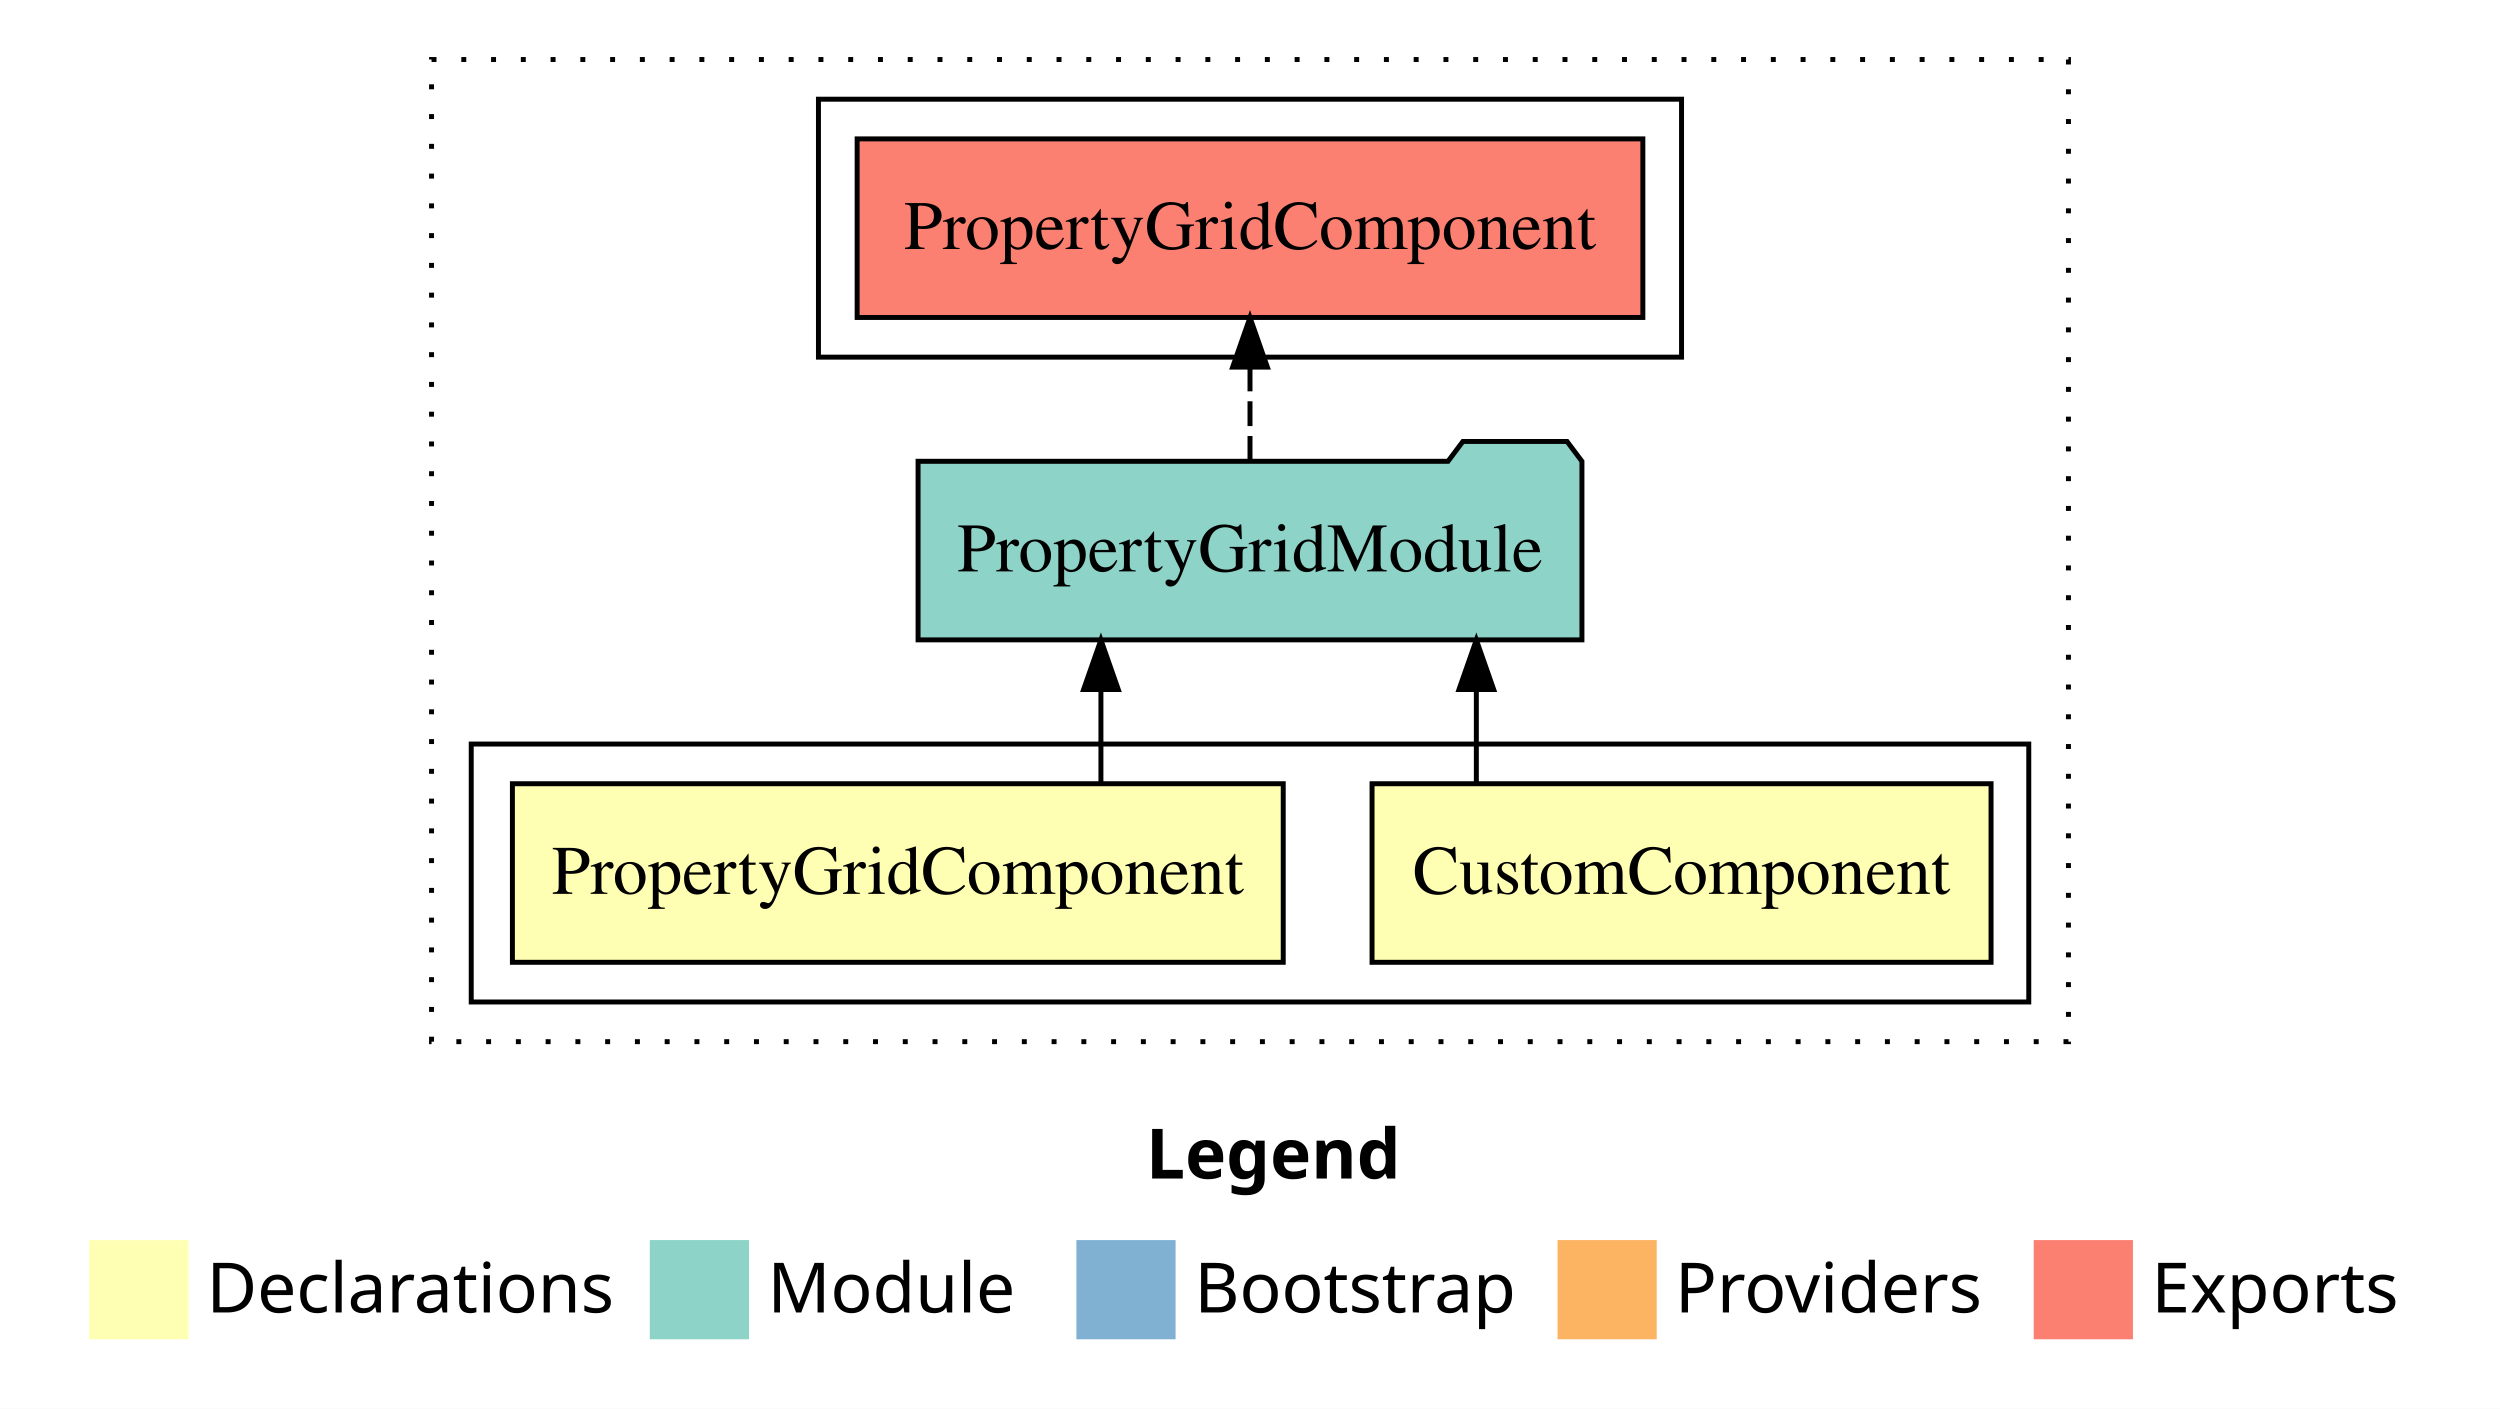
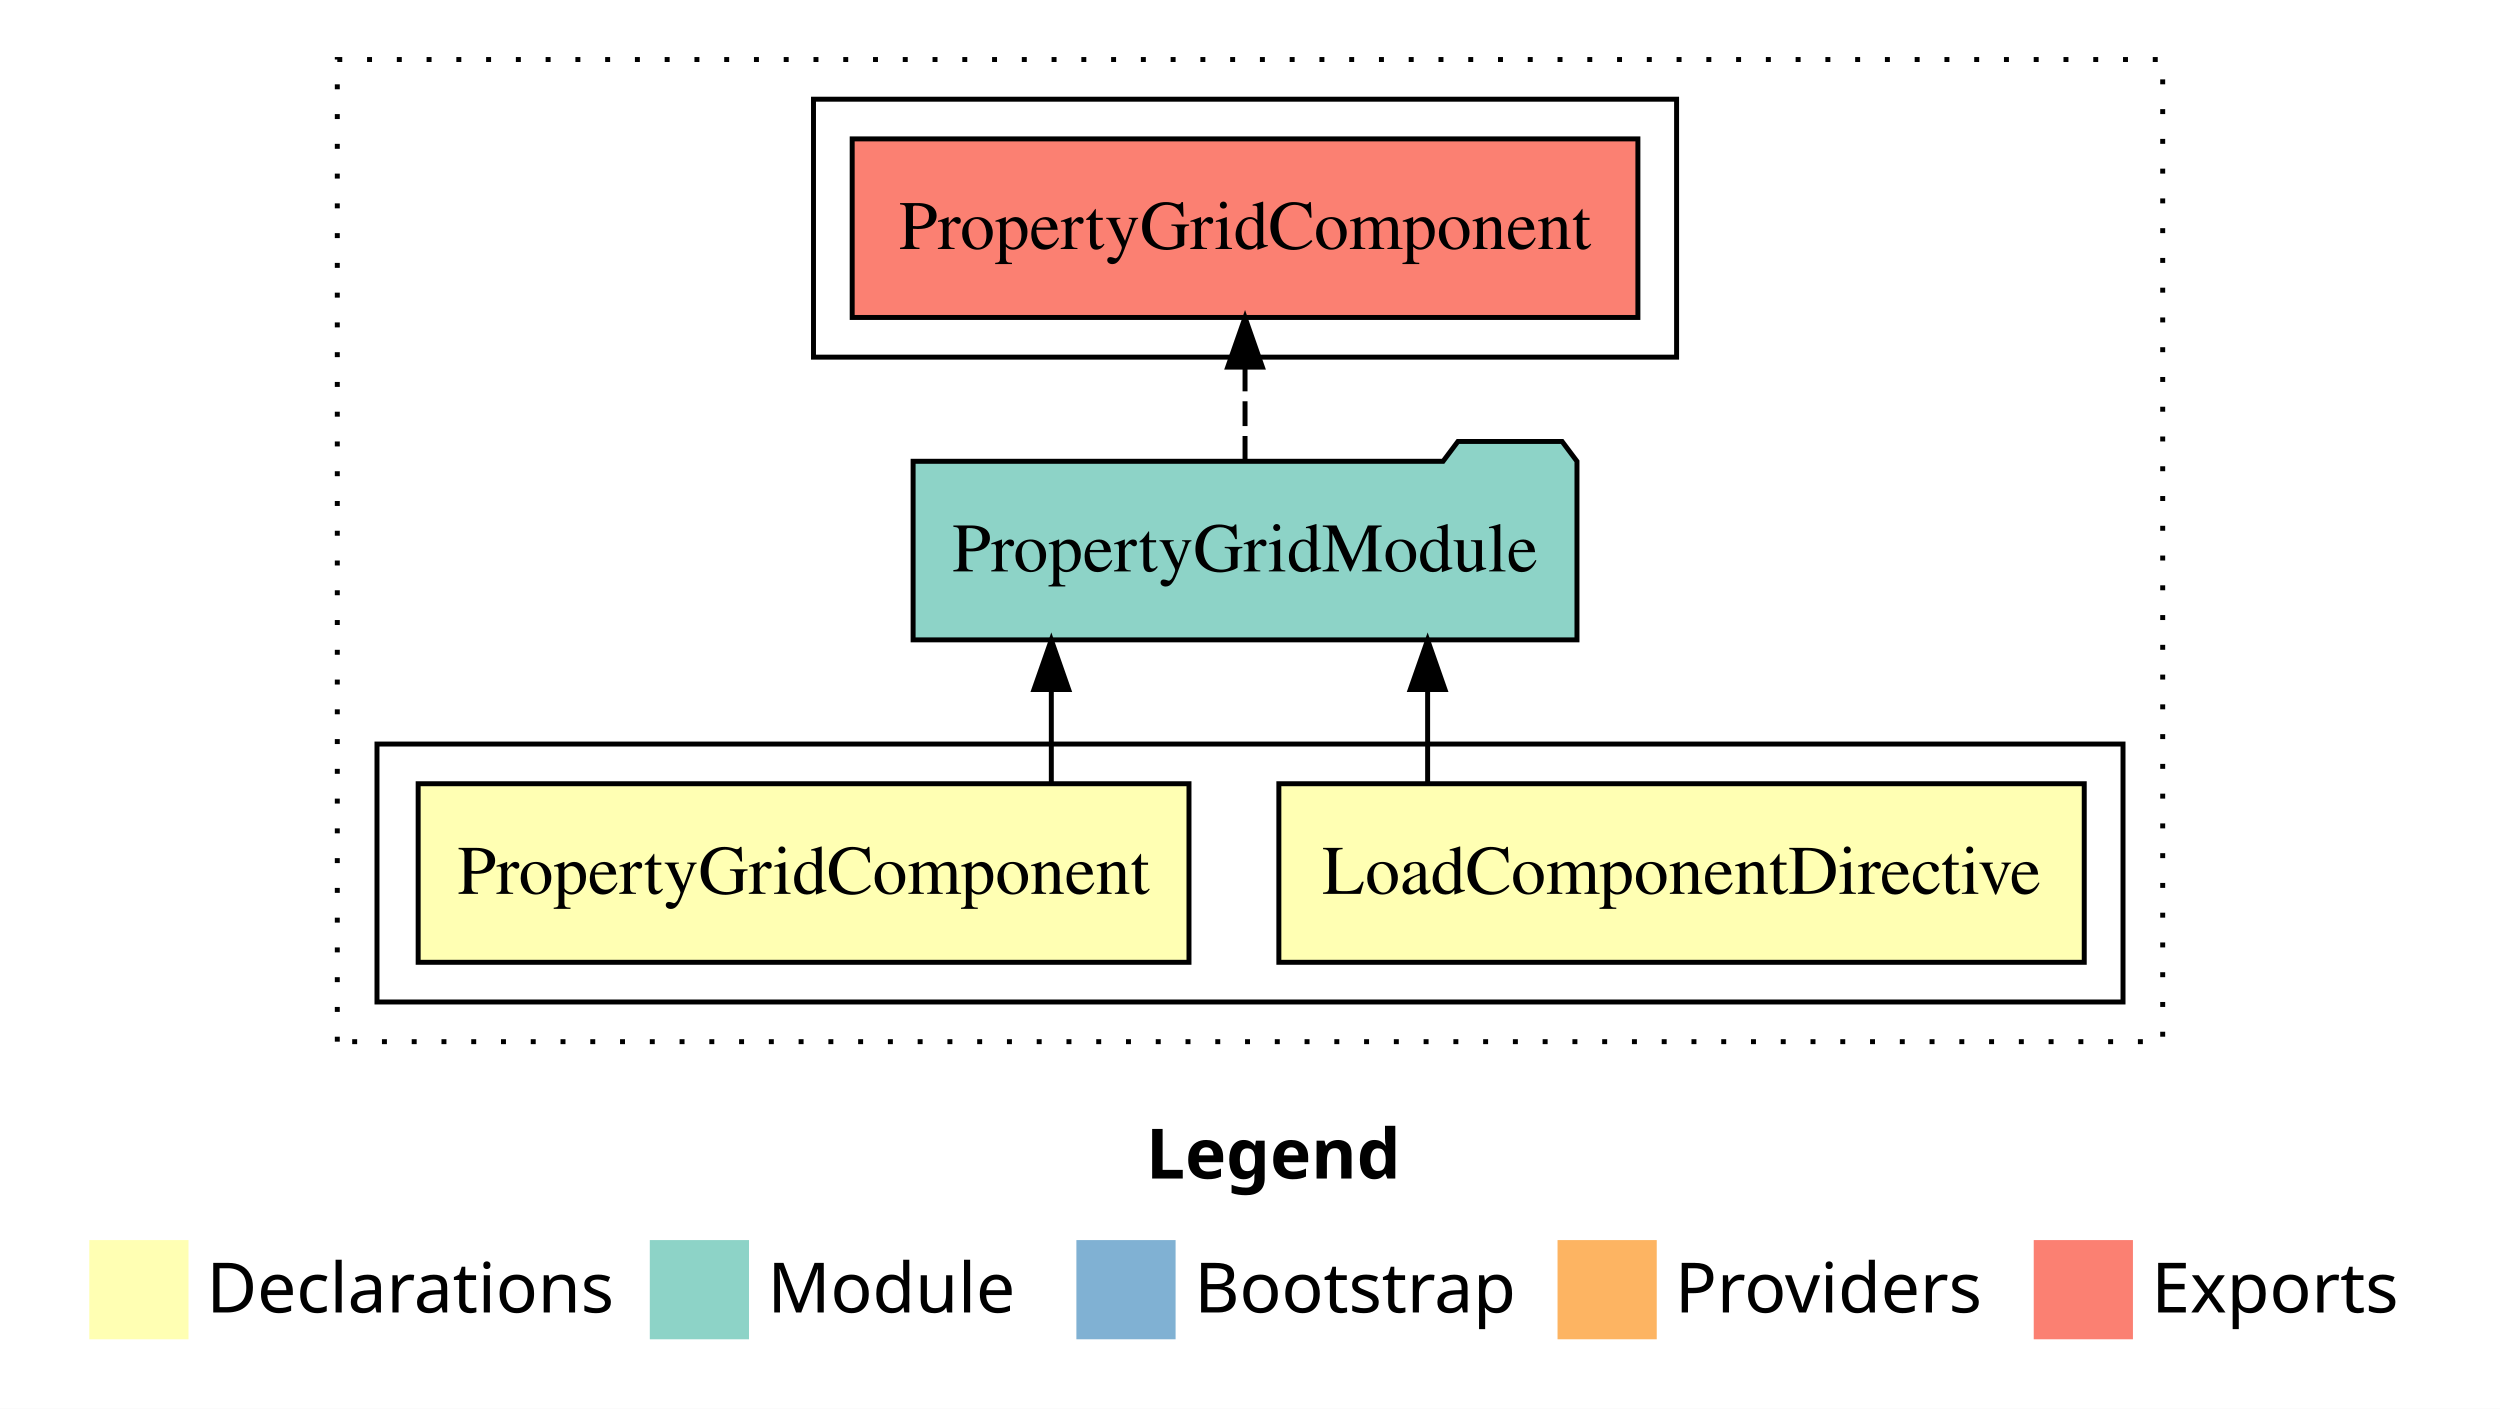
<svg xmlns="http://www.w3.org/2000/svg" width="504pt" height="284pt" viewBox="0.00 0.00 504.00 284.00">
  <g id="graph0" class="graph" transform="scale(1 1) rotate(0) translate(4 280)">
    <polygon fill="#ffffff" stroke="transparent" points="-4,4 -4,-280 500,-280 500,4 -4,4" />
    <text text-anchor="start" x="227.009" y="-42.4" font-family="sans-serif" font-weight="bold" font-size="14.00" fill="#000000">Legend</text>
    <polygon fill="#ffffb3" stroke="transparent" points="14,-10 14,-30 34,-30 34,-10 14,-10" />
    <text text-anchor="start" x="37.629" y="-15.4" font-family="sans-serif" font-size="14.00" fill="#000000">  Declarations</text>
    <polygon fill="#8dd3c7" stroke="transparent" points="127,-10 127,-30 147,-30 147,-10 127,-10" />
    <text text-anchor="start" x="150.725" y="-15.4" font-family="sans-serif" font-size="14.00" fill="#000000">  Module</text>
    <polygon fill="#80b1d3" stroke="transparent" points="213,-10 213,-30 233,-30 233,-10 213,-10" />
    <text text-anchor="start" x="236.781" y="-15.4" font-family="sans-serif" font-size="14.00" fill="#000000">  Bootstrap</text>
    <polygon fill="#fdb462" stroke="transparent" points="310,-10 310,-30 330,-30 330,-10 310,-10" />
    <text text-anchor="start" x="333.673" y="-15.4" font-family="sans-serif" font-size="14.00" fill="#000000">  Providers</text>
    <polygon fill="#fb8072" stroke="transparent" points="406,-10 406,-30 426,-30 426,-10 406,-10" />
    <text text-anchor="start" x="429.726" y="-15.4" font-family="sans-serif" font-size="14.00" fill="#000000">  Exports</text>
    <g id="clust1" class="cluster">
-       <polygon fill="none" stroke="#000000" stroke-dasharray="1,5" points="83,-70 83,-268 413,-268 413,-70 83,-70" />
+       <polygon fill="none" stroke="#000000" stroke-dasharray="1,5" points="64,-70 64,-268 432,-268 432,-70 64,-70" />
    </g>
    <g id="clust2" class="cluster">
-       <polygon fill="none" stroke="#000000" points="91,-78 91,-130 405,-130 405,-78 91,-78" />
+       <polygon fill="none" stroke="#000000" points="72,-78 72,-130 424,-130 424,-78 72,-78" />
    </g>
    <g id="clust6" class="cluster">
-       <polygon fill="none" stroke="#000000" points="161,-208 161,-260 335,-260 335,-208 161,-208" />
+       <polygon fill="none" stroke="#000000" points="160,-208 160,-260 334,-260 334,-208 160,-208" />
    </g>
    <g id="node1" class="node">
-       <polygon fill="#ffffb3" stroke="#000000" points="397.395,-122 272.605,-122 272.605,-86 397.395,-86 397.395,-122" />
-       <text text-anchor="middle" x="335" y="-99.8" font-family="Times,serif" font-size="14.00" fill="#000000">CustomComponent</text>
+       <polygon fill="#ffffb3" stroke="#000000" points="416.183,-122 253.817,-122 253.817,-86 416.183,-86 416.183,-122" />
+       <text text-anchor="middle" x="335" y="-99.8" font-family="Times,serif" font-size="14.00" fill="#000000">LoadComponentDirective</text>
    </g>
    <g id="node3" class="node">
-       <polygon fill="#8dd3c7" stroke="#000000" points="314.917,-187 311.917,-191 290.917,-191 287.917,-187 181.083,-187 181.083,-151 314.917,-151 314.917,-187" />
-       <text text-anchor="middle" x="248" y="-164.8" font-family="Times,serif" font-size="14.00" fill="#000000">PropertyGridModule</text>
+       <polygon fill="#8dd3c7" stroke="#000000" points="313.917,-187 310.917,-191 289.917,-191 286.917,-187 180.083,-187 180.083,-151 313.917,-151 313.917,-187" />
+       <text text-anchor="middle" x="247" y="-164.8" font-family="Times,serif" font-size="14.00" fill="#000000">PropertyGridModule</text>
    </g>
    <g id="edge1" class="edge">
-       <path fill="none" stroke="#000000" d="M293.63,-122.106C293.63,-122.106 293.63,-140.991 293.63,-140.991" />
-       <polygon fill="#000000" stroke="#000000" points="290.13,-140.991 293.63,-150.991 297.13,-140.991 290.13,-140.991" />
+       <path fill="none" stroke="#000000" d="M283.809,-122.106C283.809,-122.106 283.809,-140.991 283.809,-140.991" />
+       <polygon fill="#000000" stroke="#000000" points="280.309,-140.991 283.809,-150.991 287.309,-140.991 280.309,-140.991" />
    </g>
    <g id="node2" class="node">
-       <polygon fill="#ffffb3" stroke="#000000" points="254.699,-122 99.301,-122 99.301,-86 254.699,-86 254.699,-122" />
-       <text text-anchor="middle" x="177" y="-99.8" font-family="Times,serif" font-size="14.00" fill="#000000">PropertyGridComponent</text>
+       <polygon fill="#ffffb3" stroke="#000000" points="235.699,-122 80.301,-122 80.301,-86 235.699,-86 235.699,-122" />
+       <text text-anchor="middle" x="158" y="-99.8" font-family="Times,serif" font-size="14.00" fill="#000000">PropertyGridComponent</text>
    </g>
    <g id="edge2" class="edge">
-       <path fill="none" stroke="#000000" d="M217.946,-122.106C217.946,-122.106 217.946,-140.991 217.946,-140.991" />
-       <polygon fill="#000000" stroke="#000000" points="214.446,-140.991 217.946,-150.991 221.446,-140.991 214.446,-140.991" />
+       <path fill="none" stroke="#000000" d="M207.946,-122.106C207.946,-122.106 207.946,-140.991 207.946,-140.991" />
+       <polygon fill="#000000" stroke="#000000" points="204.446,-140.991 207.946,-150.991 211.446,-140.991 204.446,-140.991" />
    </g>
    <g id="node4" class="node">
-       <polygon fill="#fb8072" stroke="#000000" points="327.2,-252 168.8,-252 168.8,-216 327.2,-216 327.2,-252" />
-       <text text-anchor="middle" x="248" y="-229.8" font-family="Times,serif" font-size="14.00" fill="#000000">PropertyGridComponent </text>
+       <polygon fill="#fb8072" stroke="#000000" points="326.2,-252 167.8,-252 167.8,-216 326.2,-216 326.2,-252" />
+       <text text-anchor="middle" x="247" y="-229.8" font-family="Times,serif" font-size="14.00" fill="#000000">PropertyGridComponent </text>
    </g>
    <g id="edge3" class="edge">
-       <path fill="none" stroke="#000000" stroke-dasharray="5,2" d="M248,-187.106C248,-187.106 248,-205.991 248,-205.991" />
-       <polygon fill="#000000" stroke="#000000" points="244.5,-205.991 248,-215.991 251.5,-205.991 244.5,-205.991" />
+       <path fill="none" stroke="#000000" stroke-dasharray="5,2" d="M247,-187.106C247,-187.106 247,-205.991 247,-205.991" />
+       <polygon fill="#000000" stroke="#000000" points="243.5,-205.991 247,-215.991 250.5,-205.991 243.5,-205.991" />
    </g>
  </g>
</svg>
